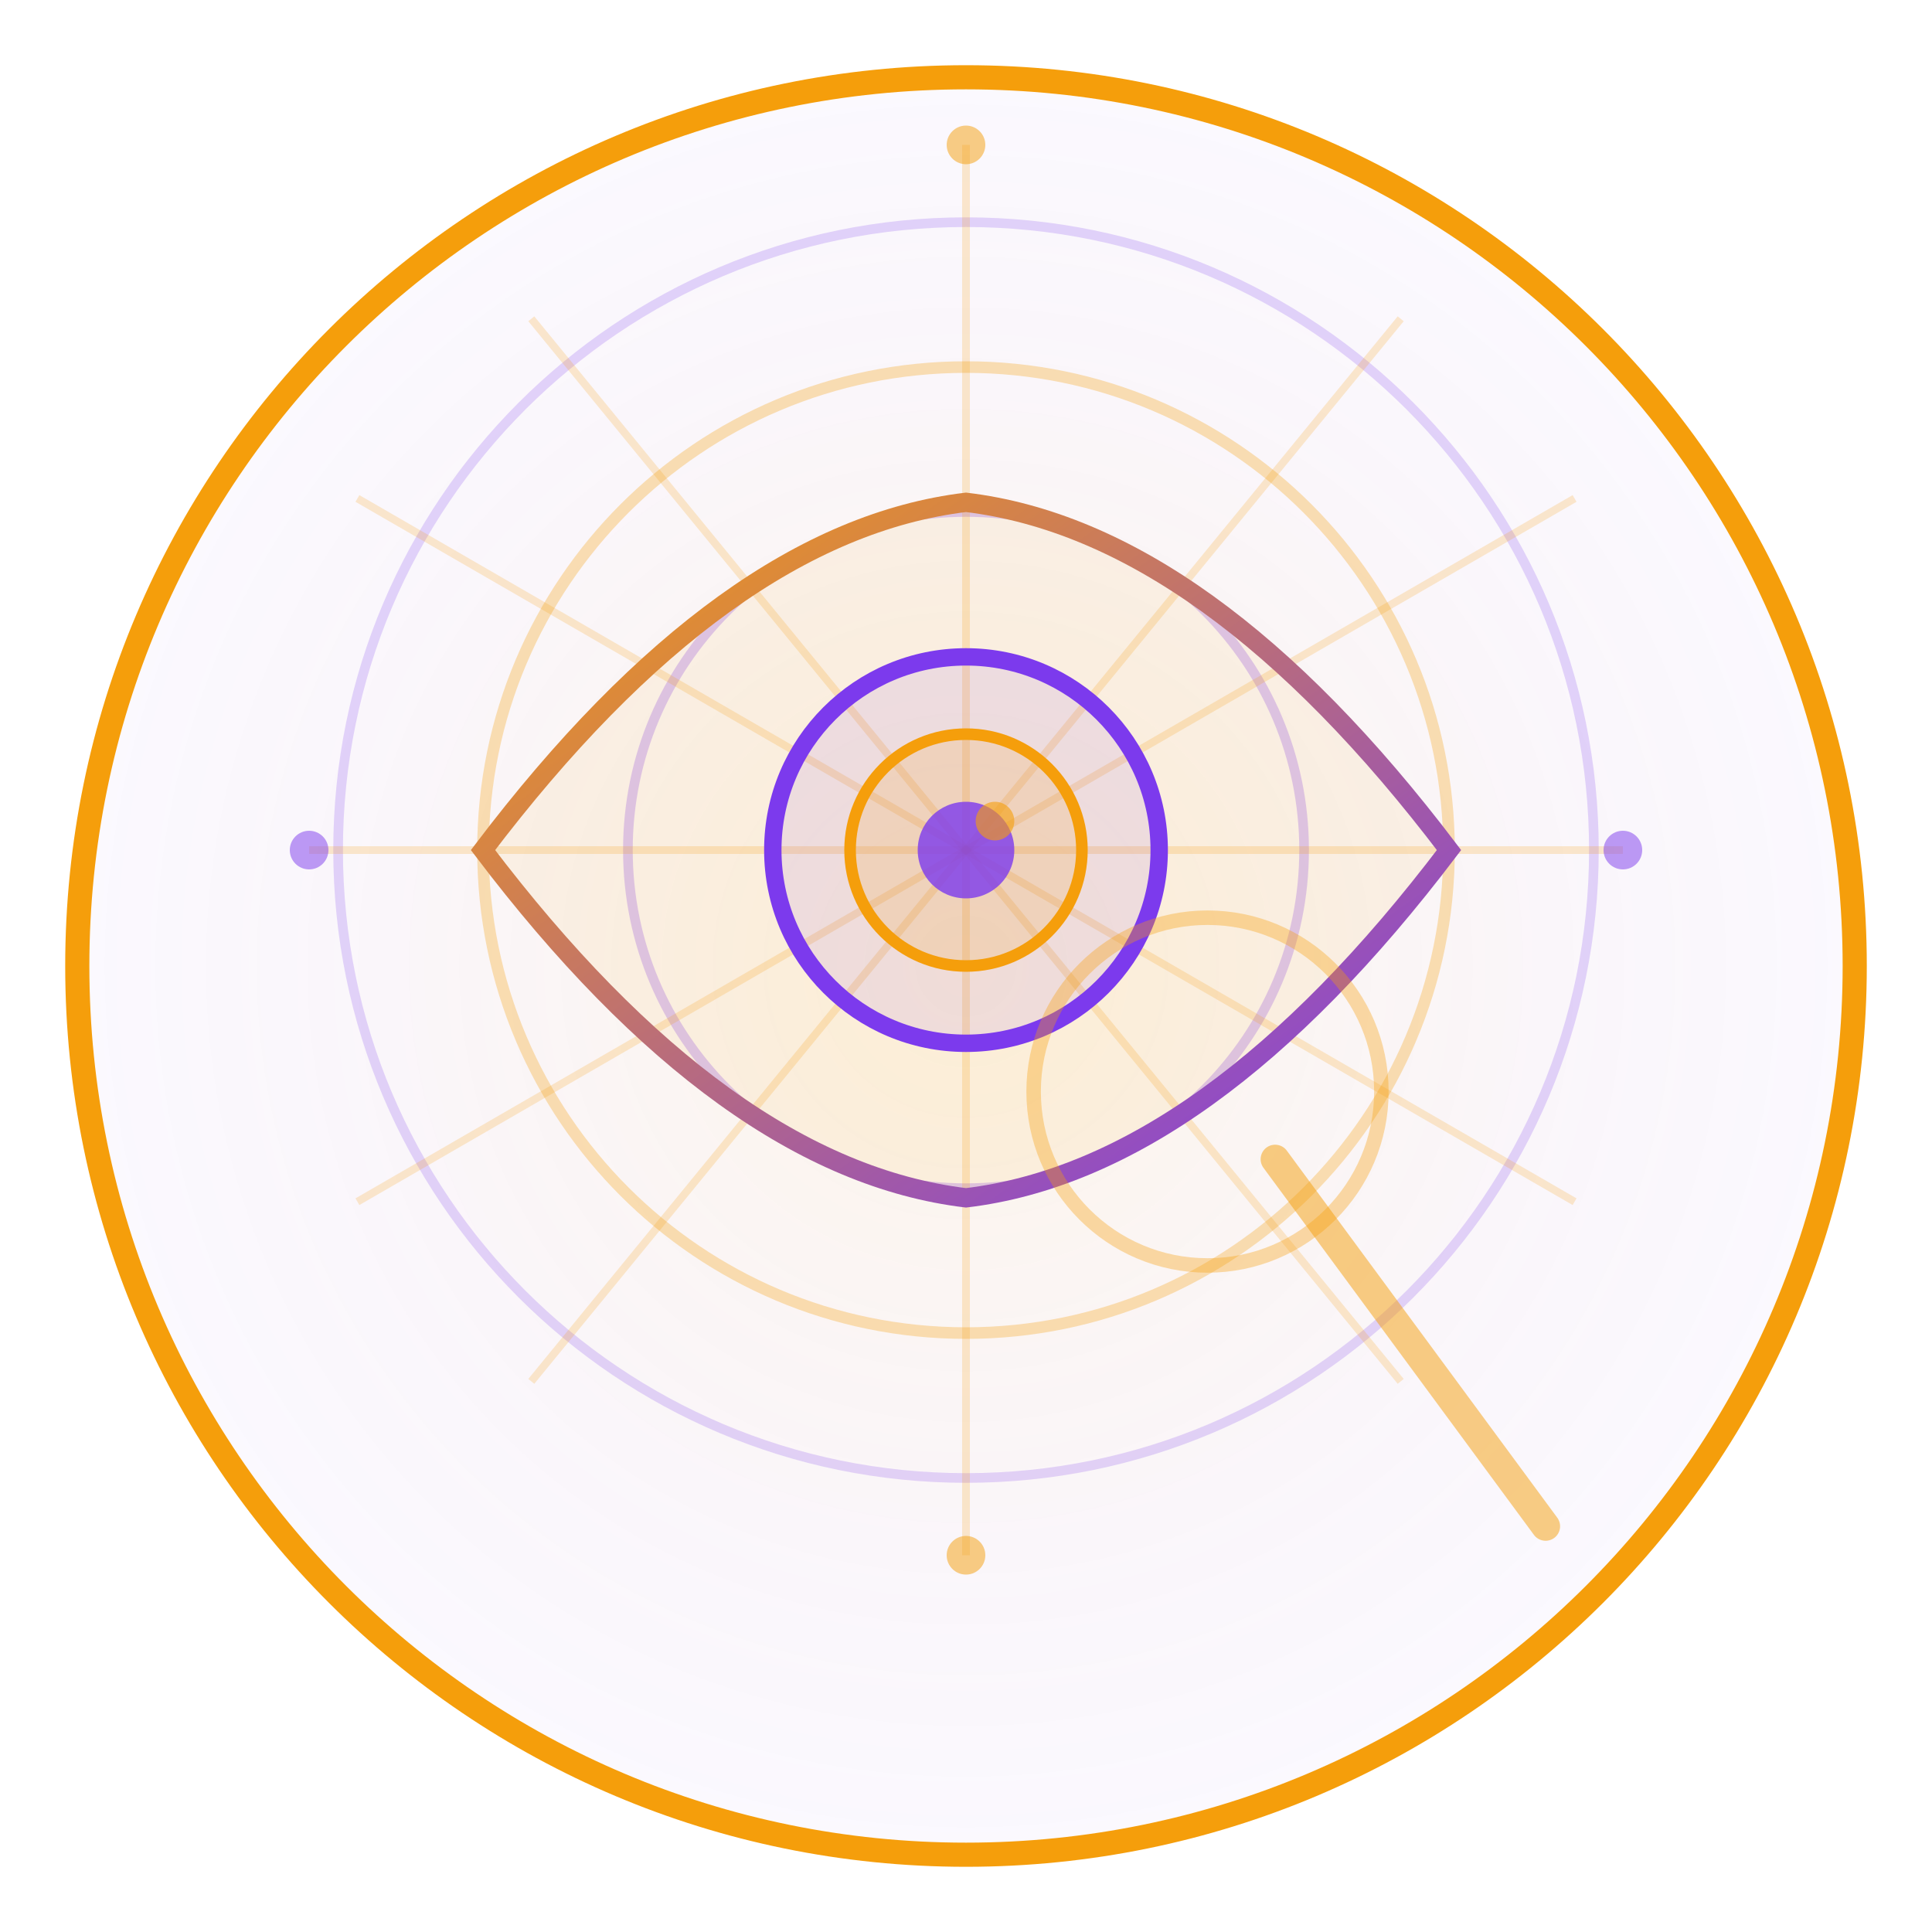
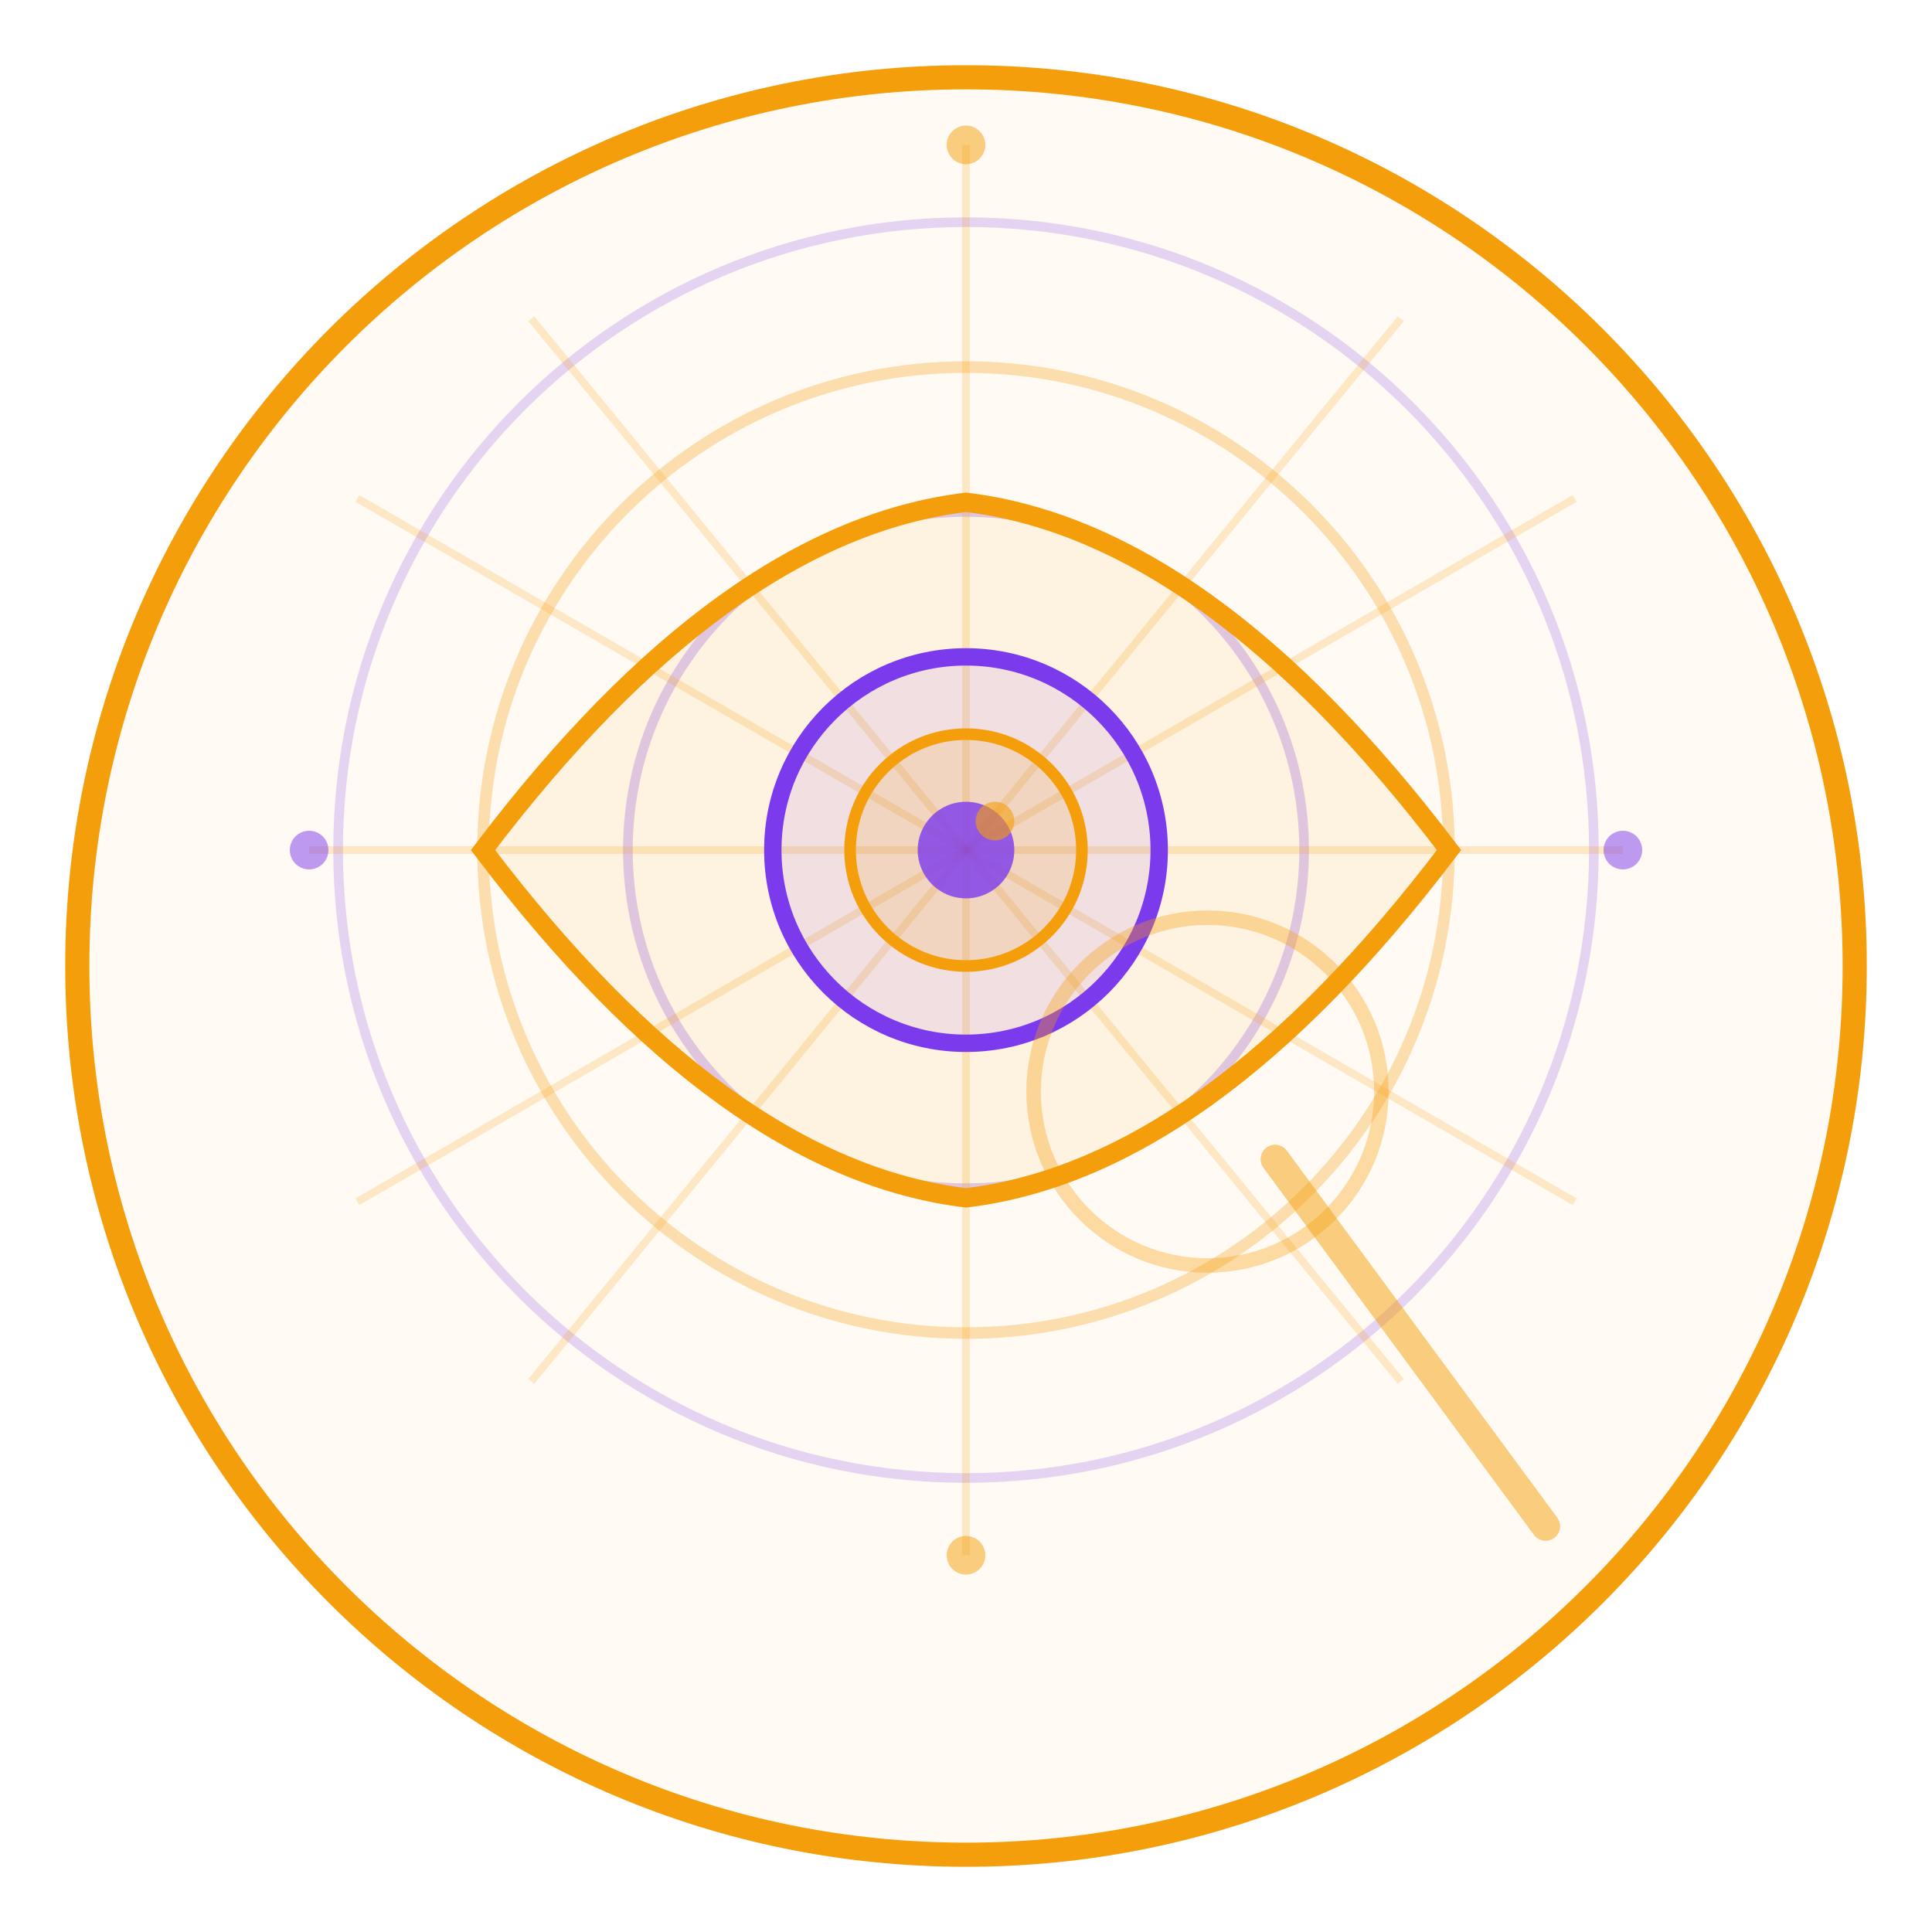
<svg xmlns="http://www.w3.org/2000/svg" viewBox="0 0 200 200" width="200" height="200">
-   <defs>
-     <radialGradient id="parikshaka-bg" cx="50%" cy="50%" r="50%">
-       <stop offset="0%" stop-color="#f59e0b" stop-opacity="0.10" />
-       <stop offset="100%" stop-color="#7c3aed" stop-opacity="0.03" />
-     </radialGradient>
-     <linearGradient id="parikshaka-eye" x1="0%" y1="0%" x2="100%" y2="100%">
-       <stop offset="0%" stop-color="#f59e0b" />
-       <stop offset="100%" stop-color="#7c3aed" />
-     </linearGradient>
-   </defs>
-   <circle cx="100" cy="100" r="92" fill="url(#parikshaka-bg)" stroke="#f59e0b" stroke-width="2.5" />
+   <circle cx="100" cy="100" r="92" fill="#f59e0b" fill-opacity="0.05" stroke="#f59e0b" stroke-width="2.5" />
  <circle cx="100" cy="88" r="65" fill="none" stroke="#7c3aed" stroke-width="1" stroke-opacity="0.2" />
  <circle cx="100" cy="88" r="50" fill="none" stroke="#f59e0b" stroke-width="1.2" stroke-opacity="0.3" />
  <circle cx="100" cy="88" r="35" fill="none" stroke="#7c3aed" stroke-width="1" stroke-opacity="0.25" />
  <g stroke="#f59e0b" stroke-width="0.8" stroke-opacity="0.2">
    <line x1="100" y1="88" x2="100" y2="15" />
    <line x1="100" y1="88" x2="163" y2="51.6" />
    <line x1="100" y1="88" x2="163" y2="124.4" />
    <line x1="100" y1="88" x2="100" y2="161" />
    <line x1="100" y1="88" x2="37" y2="124.4" />
    <line x1="100" y1="88" x2="37" y2="51.6" />
    <line x1="100" y1="88" x2="145" y2="33" />
    <line x1="100" y1="88" x2="168" y2="88" />
    <line x1="100" y1="88" x2="145" y2="143" />
    <line x1="100" y1="88" x2="55" y2="143" />
    <line x1="100" y1="88" x2="32" y2="88" />
    <line x1="100" y1="88" x2="55" y2="33" />
  </g>
-   <path d="M 50,88 Q 75,55 100,52 Q 125,55 150,88 Q 125,121 100,124 Q 75,121 50,88 Z" fill="#f59e0b" fill-opacity="0.08" stroke="url(#parikshaka-eye)" stroke-width="2" />
+   <path d="M 50,88 Q 75,55 100,52 Q 125,55 150,88 Q 125,121 100,124 Q 75,121 50,88 Z" fill="#f59e0b" fill-opacity="0.08" stroke="#f59e0b" stroke-width="2" />
  <circle cx="100" cy="88" r="20" fill="#7c3aed" fill-opacity="0.1" stroke="#7c3aed" stroke-width="1.8" />
  <circle cx="100" cy="88" r="12" fill="#f59e0b" fill-opacity="0.15" stroke="#f59e0b" stroke-width="1.2" />
  <circle cx="100" cy="88" r="5" fill="#7c3aed" fill-opacity="0.8" />
  <circle cx="103" cy="85" r="2" fill="#f59e0b" fill-opacity="0.6" />
  <line x1="132" y1="120" x2="160" y2="158" stroke="#f59e0b" stroke-width="3" stroke-linecap="round" stroke-opacity="0.5" />
  <circle cx="125" cy="113" r="18" fill="none" stroke="#f59e0b" stroke-width="1.5" stroke-opacity="0.35" />
  <circle cx="100" cy="15" r="2" fill="#f59e0b" fill-opacity="0.5" />
  <circle cx="168" cy="88" r="2" fill="#7c3aed" fill-opacity="0.5" />
  <circle cx="100" cy="161" r="2" fill="#f59e0b" fill-opacity="0.5" />
  <circle cx="32" cy="88" r="2" fill="#7c3aed" fill-opacity="0.5" />
</svg>
